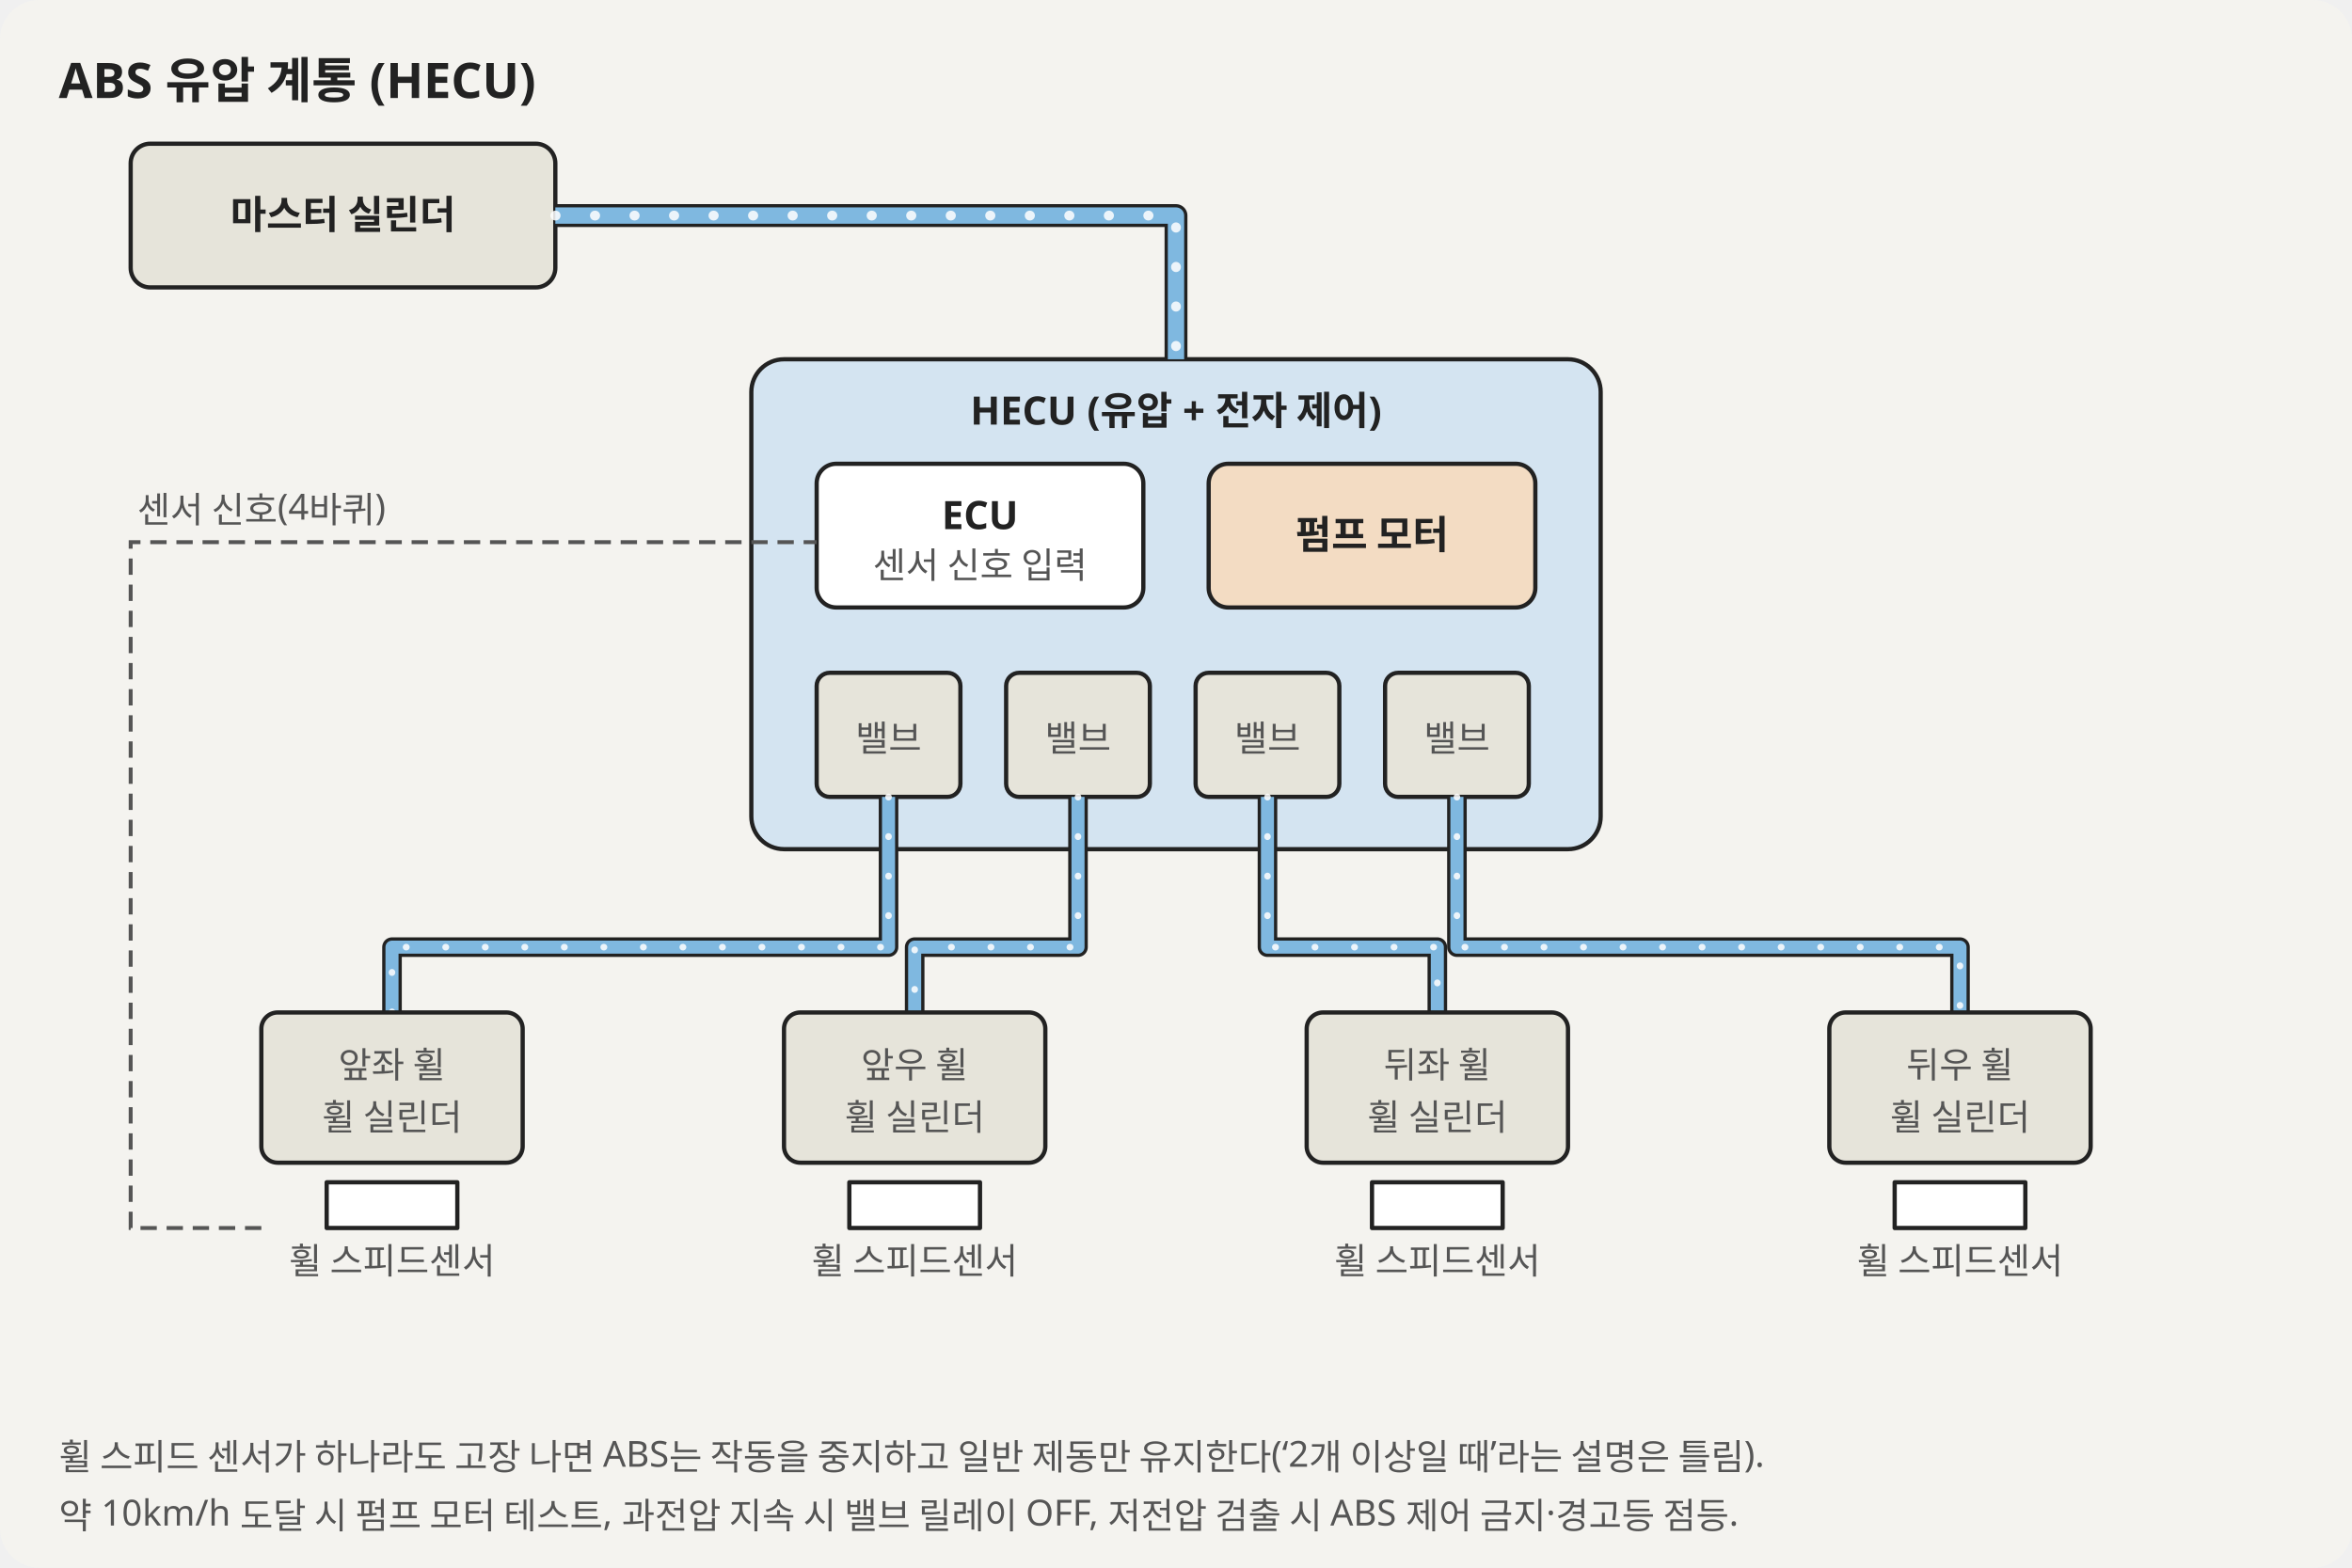
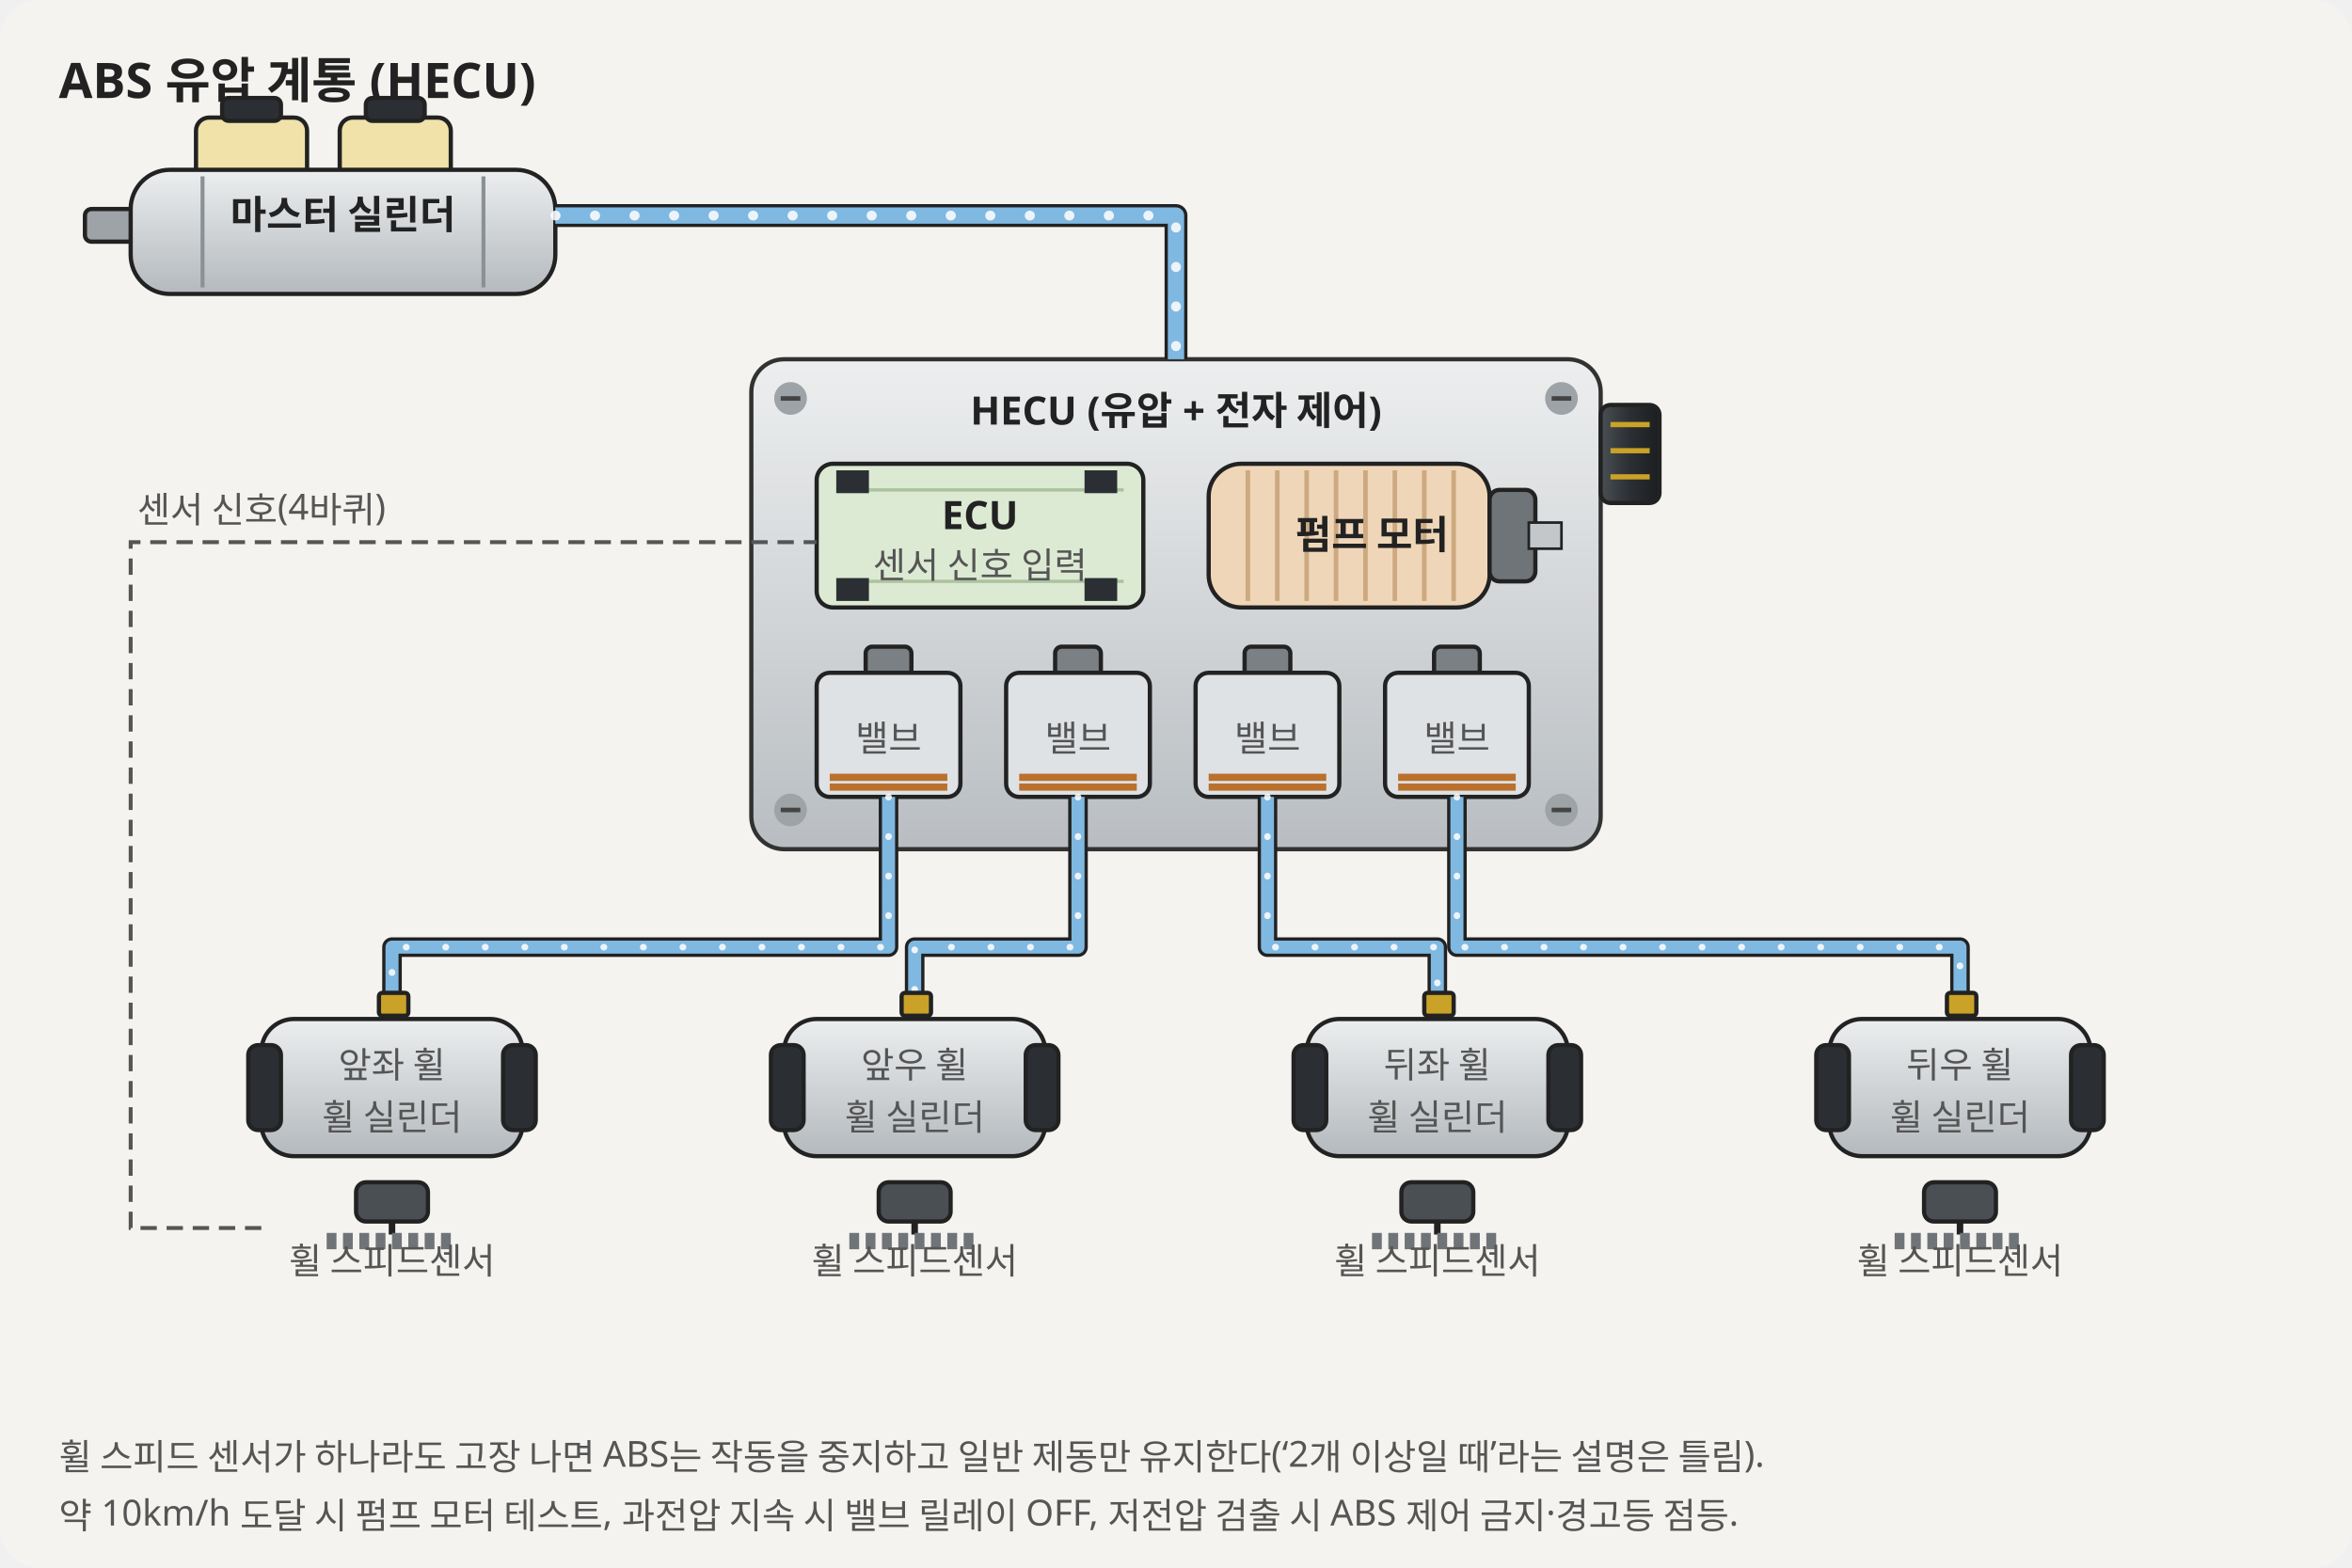
<svg xmlns="http://www.w3.org/2000/svg" viewBox="0 0 720 480" width="720" height="480" role="img" aria-label="마스터 실린더, HECU, 휠 실린더와 휠 스피드 센서로 이루어진 ABS">
  <style>
text{font:12px "Apple SD Gothic Neo","Malgun Gothic","Noto Sans KR",sans-serif;fill:#222}
.t{font-size:15px;font-weight:700}.n{font-size:11px;fill:#555}
.l{stroke:#444;stroke-width:.8;fill:none}.d{fill:#444}
.o{stroke:#222;stroke-width:1.3;stroke-linejoin:round}
.k{stroke:#222;stroke-width:1;fill:none}
.fl{fill:none;stroke:#fff;stroke-opacity:.85;stroke-linecap:round;stroke-dasharray:.1 12;animation:fl 1s linear infinite}@keyframes fl{to{stroke-dashoffset:-12.1}}@media (prefers-reduced-motion:reduce){.fl{animation:none}}
</style>
  <defs>
    <marker id="a" viewBox="0 0 8 8" refX="7" refY="4" markerWidth="7" markerHeight="7" orient="auto">
      <path d="M0,0L8,4L0,8Z" fill="#444" />
    </marker>
    <marker id="r" viewBox="0 0 8 8" refX="7" refY="4" markerWidth="7" markerHeight="7" orient="auto">
      <path d="M0,0L8,4L0,8Z" fill="#c1121f" />
    </marker>
  </defs>
  <rect width="720" height="480" rx="12" fill="#F4F3EF" />
+   <defs>
+     <linearGradient id="mt" x1="0" y1="0" x2="1" y2="0">
+       <stop offset="0" stop-color="#e9ebec" />
+       <stop offset=".5" stop-color="#c3c7ca" />
+       <stop offset="1" stop-color="#9ea3a7" />
+     </linearGradient>
+     <linearGradient id="mv" x1="0" y1="0" x2="0" y2="1">
+       <stop offset="0" stop-color="#eceeef" />
+       <stop offset="1" stop-color="#b4b9bd" />
+     </linearGradient>
+     <linearGradient id="bk" x1="0" y1="0" x2="1" y2="0">
+       <stop offset="0" stop-color="#4a4f54" />
+       <stop offset=".5" stop-color="#2b2f33" />
+       <stop offset="1" stop-color="#1b1e21" />
+     </linearGradient>
+   </defs>
  <text class="t" x="18" y="30">ABS 유압 계통 (HECU)</text>
-   <rect class="o" x="40" y="44" width="130" height="44" fill="#e6e4da" rx="6" />
+   <rect class="o" x="26" y="64" width="16" height="10" rx="2" fill="#9ea3a7" />
+   <rect class="o" x="60" y="36" width="34" height="20" rx="4" fill="#f0e2a8" />
+   <rect class="o" x="104" y="36" width="34" height="20" rx="4" fill="#f0e2a8" />
+   <rect class="o" x="68" y="30" width="18" height="7" rx="2" fill="#2b2f33" />
+   <rect class="o" x="112" y="30" width="18" height="7" rx="2" fill="#2b2f33" />
+   <rect class="o" x="40" y="52" width="130" height="38" rx="12" fill="url(#mv)" />
+   <path d="M62,54V88M148,54V88" stroke="#8b9094" stroke-width="1.2" />
  <text x="105.0" y="70.0" text-anchor="middle" style="font-weight:700">마스터 실린더</text>
-   <rect class="o" x="230" y="110" width="260" height="150" fill="#d4e4f1" rx="10" />
+   <rect class="o" x="230" y="110" width="260" height="150" rx="10" fill="url(#mv)" opacity=".92" />
+   <rect class="o" x="490" y="124" width="18" height="30" rx="3" fill="url(#bk)" />
+   <path d="M493,130h12M493,138h12M493,146h12" stroke="#c9a227" stroke-width="1.6" />
+   <circle class="th" cx="242" cy="122" r="5" fill="#9ea3a7" />
+   <path d="M239,122h6" stroke="#444" stroke-width="1.4" />
+   <circle class="th" cx="478" cy="122" r="5" fill="#9ea3a7" />
+   <path d="M475,122h6" stroke="#444" stroke-width="1.4" />
+   <circle class="th" cx="242" cy="248" r="5" fill="#9ea3a7" />
+   <path d="M239,248h6" stroke="#444" stroke-width="1.4" />
+   <circle class="th" cx="478" cy="248" r="5" fill="#9ea3a7" />
+   <path d="M475,248h6" stroke="#444" stroke-width="1.4" />
  <text x="360" y="130" text-anchor="middle" style="font-weight:700">HECU (유압 + 전자 제어)</text>
-   <rect class="o" x="250" y="142" width="100" height="44" fill="#fff" rx="6" />
+   <rect class="o" x="250" y="142" width="100" height="44" rx="5" fill="#dcead3" />
+   <path d="M256,150H344M256,178H344" stroke="#7a9a6a" stroke-width="1" opacity=".5" />
+   <rect x="256" y="144" width="10" height="7" fill="#2b2f33" />
+   <rect x="332" y="144" width="10" height="7" fill="#2b2f33" />
+   <rect x="256" y="177" width="10" height="7" fill="#2b2f33" />
+   <rect x="332" y="177" width="10" height="7" fill="#2b2f33" />
  <text x="300.0" y="162.0" text-anchor="middle" style="font-weight:700">ECU</text>
  <text class="n" x="300.0" y="177.0" text-anchor="middle">센서 신호 입력</text>
-   <rect class="o" x="370" y="142" width="100" height="44" fill="#f3dcc3" rx="6" />
+   <rect class="o" x="370" y="142" width="86" height="44" rx="10" fill="#f0d6b8" />
+   <rect class="o" x="456" y="150" width="14" height="28" rx="3" fill="#6f7478" />
+   <rect x="468" y="160" width="10" height="8" fill="#c3c7ca" stroke="#222" stroke-width=".8" />
+   <path d="M382,144V184" stroke="#b48a5a" stroke-width="1.4" opacity=".6" />
+   <path d="M391,144V184" stroke="#b48a5a" stroke-width="1.4" opacity=".6" />
+   <path d="M400,144V184" stroke="#b48a5a" stroke-width="1.4" opacity=".6" />
+   <path d="M409,144V184" stroke="#b48a5a" stroke-width="1.4" opacity=".6" />
+   <path d="M418,144V184" stroke="#b48a5a" stroke-width="1.4" opacity=".6" />
+   <path d="M427,144V184" stroke="#b48a5a" stroke-width="1.4" opacity=".6" />
+   <path d="M436,144V184" stroke="#b48a5a" stroke-width="1.4" opacity=".6" />
+   <path d="M445,144V184" stroke="#b48a5a" stroke-width="1.4" opacity=".6" />
  <text x="420.0" y="168.0" text-anchor="middle" style="font-weight:700">펌프 모터</text>
-   <rect class="o" x="250" y="206" width="44" height="38" fill="#e6e4da" rx="4" />
+   <rect class="o" x="265" y="198" width="14" height="9" rx="2" fill="#7b8084" />
+   <rect class="o" x="250" y="206" width="44" height="38" rx="4" fill="#dfe2e4" />
+   <path d="M254,238h36M254,241h36" stroke="#b9712d" stroke-width="2.2" />
  <text class="n" x="272" y="230" text-anchor="middle">밸브</text>
-   <rect class="o" x="308" y="206" width="44" height="38" fill="#e6e4da" rx="4" />
+   <rect class="o" x="323" y="198" width="14" height="9" rx="2" fill="#7b8084" />
+   <rect class="o" x="308" y="206" width="44" height="38" rx="4" fill="#dfe2e4" />
+   <path d="M312,238h36M312,241h36" stroke="#b9712d" stroke-width="2.2" />
  <text class="n" x="330" y="230" text-anchor="middle">밸브</text>
-   <rect class="o" x="366" y="206" width="44" height="38" fill="#e6e4da" rx="4" />
+   <rect class="o" x="381" y="198" width="14" height="9" rx="2" fill="#7b8084" />
+   <rect class="o" x="366" y="206" width="44" height="38" rx="4" fill="#dfe2e4" />
+   <path d="M370,238h36M370,241h36" stroke="#b9712d" stroke-width="2.2" />
  <text class="n" x="388" y="230" text-anchor="middle">밸브</text>
-   <rect class="o" x="424" y="206" width="44" height="38" fill="#e6e4da" rx="4" />
+   <rect class="o" x="439" y="198" width="14" height="9" rx="2" fill="#7b8084" />
+   <rect class="o" x="424" y="206" width="44" height="38" rx="4" fill="#dfe2e4" />
+   <path d="M428,238h36M428,241h36" stroke="#b9712d" stroke-width="2.2" />
  <text class="n" x="446" y="230" text-anchor="middle">밸브</text>
  <path d="M170,66L360,66L360,110" fill="none" stroke="#222" stroke-width="7" stroke-linejoin="round" />
  <path d="M170,66L360,66L360,110" fill="none" stroke="#7fb8e0" stroke-width="5" stroke-linejoin="round" />
  <path class="fl" d="M170,66L360,66L360,110" stroke-width="3" />
  <path d="M272,244L272,290L120,290L120,310" fill="none" stroke="#222" stroke-width="6" stroke-linejoin="round" />
  <path d="M272,244L272,290L120,290L120,310" fill="none" stroke="#7fb8e0" stroke-width="4" stroke-linejoin="round" />
  <path class="fl" d="M272,244L272,290L120,290L120,310" stroke-width="2" />
-   <rect class="o" x="80" y="310" width="80" height="46" fill="#e6e4da" rx="5" />
+   <rect class="o" x="116" y="304" width="9" height="7" rx="1" fill="#c9a227" />
+   <rect class="o" x="80" y="312" width="80" height="42" rx="10" fill="url(#mv)" />
+   <rect class="o" x="76" y="320" width="10" height="26" rx="3" fill="#2b2f33" />
+   <rect class="o" x="154" y="320" width="10" height="26" rx="3" fill="#2b2f33" />
  <text class="n" x="120" y="330" text-anchor="middle">앞좌 휠</text>
  <text class="n" x="120" y="346" text-anchor="middle">휠 실린더</text>
-   <rect class="o" x="100" y="362" width="40" height="14" fill="#fff" />
+   <rect class="o" x="109" y="362" width="22" height="12" rx="3" fill="#4a4f54" />
+   <path d="M120,374v4" stroke="#222" stroke-width="2" />
+   <path d="M100,380h40" stroke="#6f7478" stroke-width="5" stroke-dasharray="3 2" />
  <text class="n" x="120" y="390" text-anchor="middle">휠 스피드센서</text>
  <path d="M330,244L330,290L280,290L280,310" fill="none" stroke="#222" stroke-width="6" stroke-linejoin="round" />
  <path d="M330,244L330,290L280,290L280,310" fill="none" stroke="#7fb8e0" stroke-width="4" stroke-linejoin="round" />
  <path class="fl" d="M330,244L330,290L280,290L280,310" stroke-width="2" />
-   <rect class="o" x="240" y="310" width="80" height="46" fill="#e6e4da" rx="5" />
+   <rect class="o" x="276" y="304" width="9" height="7" rx="1" fill="#c9a227" />
+   <rect class="o" x="240" y="312" width="80" height="42" rx="10" fill="url(#mv)" />
+   <rect class="o" x="236" y="320" width="10" height="26" rx="3" fill="#2b2f33" />
+   <rect class="o" x="314" y="320" width="10" height="26" rx="3" fill="#2b2f33" />
  <text class="n" x="280" y="330" text-anchor="middle">앞우 휠</text>
  <text class="n" x="280" y="346" text-anchor="middle">휠 실린더</text>
-   <rect class="o" x="260" y="362" width="40" height="14" fill="#fff" />
+   <rect class="o" x="269" y="362" width="22" height="12" rx="3" fill="#4a4f54" />
+   <path d="M280,374v4" stroke="#222" stroke-width="2" />
+   <path d="M260,380h40" stroke="#6f7478" stroke-width="5" stroke-dasharray="3 2" />
  <text class="n" x="280" y="390" text-anchor="middle">휠 스피드센서</text>
  <path d="M388,244L388,290L440,290L440,310" fill="none" stroke="#222" stroke-width="6" stroke-linejoin="round" />
  <path d="M388,244L388,290L440,290L440,310" fill="none" stroke="#7fb8e0" stroke-width="4" stroke-linejoin="round" />
  <path class="fl" d="M388,244L388,290L440,290L440,310" stroke-width="2" />
-   <rect class="o" x="400" y="310" width="80" height="46" fill="#e6e4da" rx="5" />
+   <rect class="o" x="436" y="304" width="9" height="7" rx="1" fill="#c9a227" />
+   <rect class="o" x="400" y="312" width="80" height="42" rx="10" fill="url(#mv)" />
+   <rect class="o" x="396" y="320" width="10" height="26" rx="3" fill="#2b2f33" />
+   <rect class="o" x="474" y="320" width="10" height="26" rx="3" fill="#2b2f33" />
  <text class="n" x="440" y="330" text-anchor="middle">뒤좌 휠</text>
  <text class="n" x="440" y="346" text-anchor="middle">휠 실린더</text>
-   <rect class="o" x="420" y="362" width="40" height="14" fill="#fff" />
+   <rect class="o" x="429" y="362" width="22" height="12" rx="3" fill="#4a4f54" />
+   <path d="M440,374v4" stroke="#222" stroke-width="2" />
+   <path d="M420,380h40" stroke="#6f7478" stroke-width="5" stroke-dasharray="3 2" />
  <text class="n" x="440" y="390" text-anchor="middle">휠 스피드센서</text>
  <path d="M446,244L446,290L600,290L600,310" fill="none" stroke="#222" stroke-width="6" stroke-linejoin="round" />
  <path d="M446,244L446,290L600,290L600,310" fill="none" stroke="#7fb8e0" stroke-width="4" stroke-linejoin="round" />
  <path class="fl" d="M446,244L446,290L600,290L600,310" stroke-width="2" />
-   <rect class="o" x="560" y="310" width="80" height="46" fill="#e6e4da" rx="5" />
+   <rect class="o" x="596" y="304" width="9" height="7" rx="1" fill="#c9a227" />
+   <rect class="o" x="560" y="312" width="80" height="42" rx="10" fill="url(#mv)" />
+   <rect class="o" x="556" y="320" width="10" height="26" rx="3" fill="#2b2f33" />
+   <rect class="o" x="634" y="320" width="10" height="26" rx="3" fill="#2b2f33" />
  <text class="n" x="600" y="330" text-anchor="middle">뒤우 휠</text>
  <text class="n" x="600" y="346" text-anchor="middle">휠 실린더</text>
-   <rect class="o" x="580" y="362" width="40" height="14" fill="#fff" />
+   <rect class="o" x="589" y="362" width="22" height="12" rx="3" fill="#4a4f54" />
+   <path d="M600,374v4" stroke="#222" stroke-width="2" />
+   <path d="M580,380h40" stroke="#6f7478" stroke-width="5" stroke-dasharray="3 2" />
  <text class="n" x="600" y="390" text-anchor="middle">휠 스피드센서</text>
  <path d="M80,376H40V166H250" stroke="#555" stroke-width="1.2" stroke-dasharray="5 3" fill="none" />
  <text class="n" x="42" y="160" text-anchor="start">센서 신호(4바퀴)</text>
  <text class="n" x="18" y="450">휠 스피드 센서가 하나라도 고장 나면 ABS는 작동을 중지하고 일반 제동만 유지한다(‘2개 이상일 때’라는 설명은 틀림).</text>
  <text class="n" x="18" y="468">약 10km/h 도달 시 펌프 모터 테스트, 과전압 지속 시 밸브 릴레이 OFF, 저전압 검출 시 ABS 제어 금지·경고등 점등.</text>
</svg>
